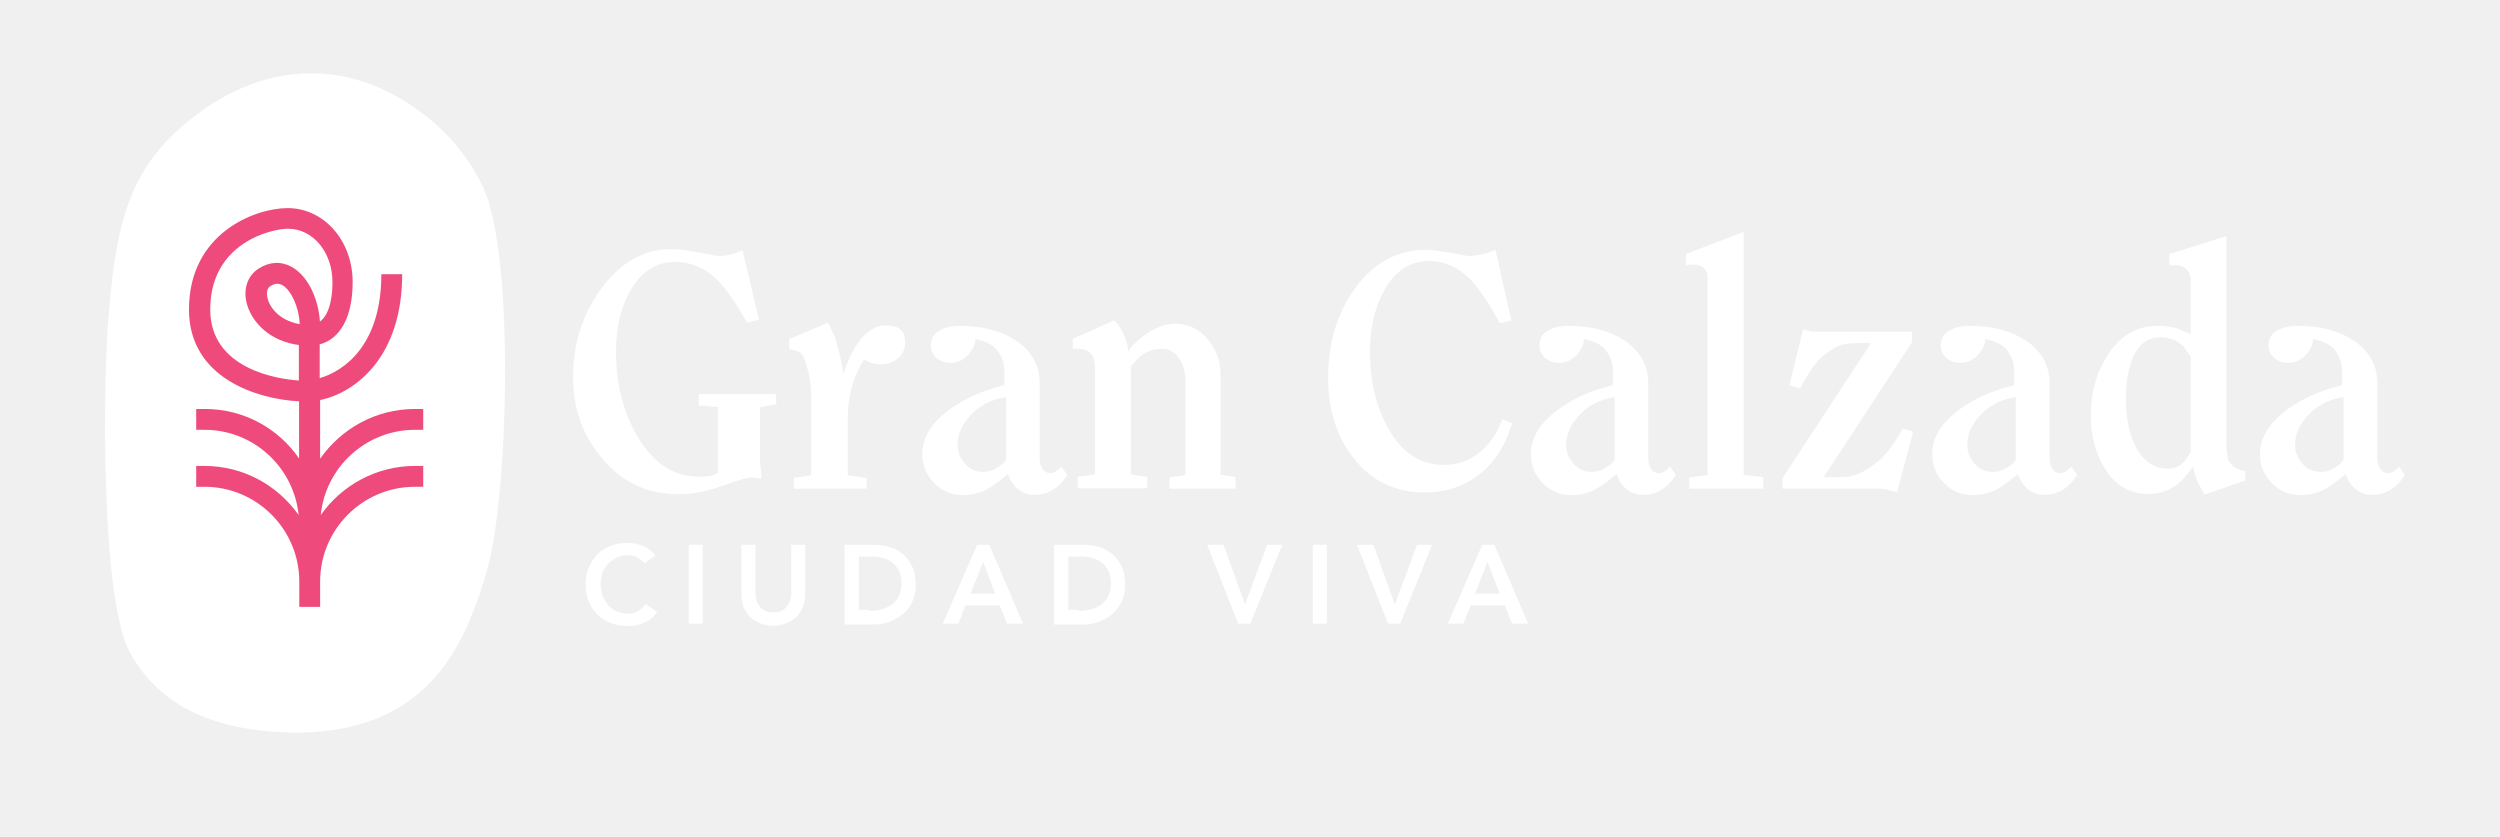
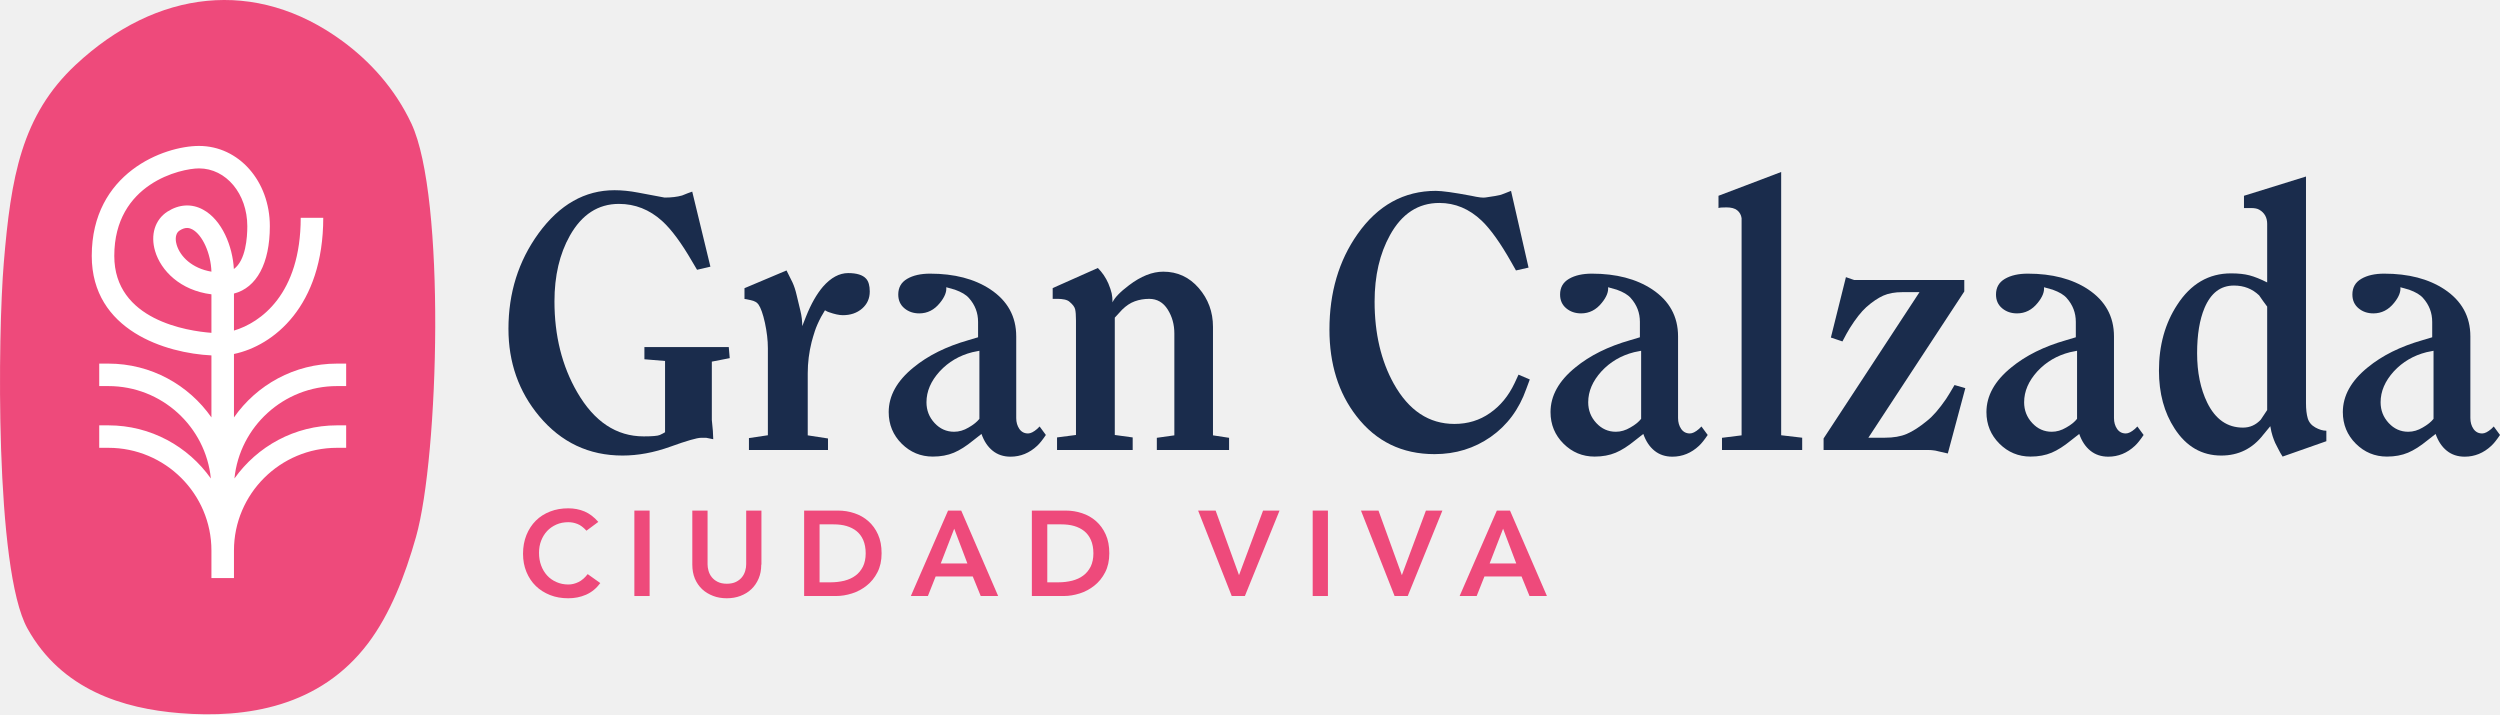
- <svg xmlns="http://www.w3.org/2000/svg" version="1.1" id="Capa_1" x="0px" y="0px" viewBox="0 0 1176.1 393.5" style="enable-background:new 0 0 1176.1 393.5;" xml:space="preserve">
-   <style type="text/css">
- 	.st0{fill:#FFFFFF;}
- 	.st1{fill:#EE4A7B;}
- </style>
-   <g>
-     <g>
-       <g>
-         <path class="st0" d="M61.3,307.3L61.3,307.3c14.9,26.7,41.4,34.8,65.9,36.8c29,2.4,60.7-2.7,81.4-30.3     c9.6-12.8,15.9-29.1,20.7-46.2c9.9-35.3,12.9-147.6-2-179.4c-7.2-15.3-18-27.2-29.7-35.7C160.1,24.6,117,30,82.3,62.5     c-23.6,22.1-28.1,48.9-31.2,86C48.5,178.8,47.1,281.8,61.3,307.3z" />
-       </g>
-       <path class="st1" d="M195.2,202.2h3.9v-9.8h-3.9c-18.5,0-34.7,9.3-44.6,23.4v-27.6c17.1-3.6,38.6-20.7,38.6-59.2h-9.8    c0,33.3-17.4,45.5-29,48.9V162c9.8-2.6,15.5-13.1,15.5-29.3c0-19.5-13.5-34.8-30.6-34.8c-15.2,0-46.4,11.7-46.4,47.7    c0,32.4,32.3,42.2,51.8,43.2v3.3l0,0v23.6c-9.6-14-25.8-23.3-44.3-23.3h-4.1v9.8h3.9c23.1,0,42,17.6,44.3,40.1    c-9.9-14-26-23.1-44.3-23.1h-3.9v9.8h3.9c24.6,0,44.6,20,44.6,44.6v3.9v8h9.8v-8v-3.9c0-24.6,20-44.6,44.6-44.6h3.9v-9.8h-3.9    c-18.3,0-34.5,9.2-44.3,23.1C153.1,219.8,172.2,202.2,195.2,202.2z M98.9,145.6c0-31.5,29-38,36.6-38c11.7,0,20.9,11,20.9,25.1    c0,4.8-0.6,14.7-5.9,18.6c-0.6-9.8-5.1-21.3-13.4-25.8c-5-2.7-10.4-2.4-15.5,0.9c-5.4,3.5-7.4,10.1-5.3,17.1    c2.6,8.6,11,17.1,24.3,18.8V179C130.8,178.4,98.9,173.7,98.9,145.6z M141,152.5c-8.4-1.5-13.5-6.6-15-11.7    c-0.3-1.1-1.2-4.7,1.2-6.2c1.4-0.9,2.4-1.1,3.3-1.1s1.7,0.3,2.3,0.6C137.1,136.6,140.7,144.7,141,152.5z" />
-     </g>
-     <g>
-       <path class="st0" d="M303.3,265c-1.4-1.5-2.7-2.4-3.9-3c-1.4-0.5-2.6-0.8-3.9-0.8c-2,0-3.6,0.3-5.3,1.1c-1.5,0.8-2.9,1.7-4.1,2.9    c-1.1,1.2-2,2.6-2.6,4.2c-0.6,1.7-0.9,3.3-0.9,5.3c0,2,0.3,3.8,0.9,5.6c0.6,1.7,1.5,3.2,2.6,4.4c1.1,1.2,2.4,2.3,4.1,2.9    c1.5,0.8,3.3,1.1,5.3,1.1c1.5,0,3-0.3,4.4-1.1s2.7-1.8,3.9-3.5l5.4,3.9c-1.7,2.3-3.8,4.1-6.2,5c-2.4,1.1-5,1.5-7.7,1.5    c-2.9,0-5.6-0.5-8-1.4c-2.4-0.9-4.5-2.3-6.2-3.9c-1.8-1.7-3.2-3.8-4.1-6.2c-1.1-2.4-1.5-5-1.5-8s0.5-5.7,1.5-8.1    c1.1-2.4,2.4-4.5,4.1-6.2c1.8-1.7,3.8-3,6.2-3.9c2.4-0.9,5-1.4,8-1.4c2.6,0,4.8,0.5,7.1,1.4c2.1,0.9,4.2,2.4,6,4.5L303.3,265z" />
-       <path class="st0" d="M324,256.3h6.6v37.1H324V256.3z" />
-       <path class="st0" d="M378.8,279.7c0,2.3-0.5,4.2-1.2,6s-1.8,3.3-3.2,4.7c-1.4,1.2-2.9,2.3-4.7,2.9c-1.8,0.8-3.8,1.1-5.9,1.1    s-4.1-0.3-5.9-1.1c-1.8-0.8-3.5-1.7-4.8-2.9c-1.4-1.2-2.4-2.9-3.2-4.7c-0.8-1.8-1.1-3.8-1.1-6v-23.4h6.6v23.3    c0,0.9,0.2,1.8,0.5,2.9c0.3,1.1,0.8,2,1.4,2.7c0.6,0.9,1.5,1.5,2.6,2.1c1.1,0.6,2.4,0.8,3.9,0.8s2.9-0.3,3.9-0.8    c1.1-0.6,2-1.2,2.6-2.1c0.6-0.9,1.1-1.8,1.4-2.7c0.3-1.1,0.5-2,0.5-2.9v-23.3h6.6V279.7z" />
-       <path class="st0" d="M397.4,256.3H412c2.4,0,4.8,0.5,7.1,1.2s4.4,2,6,3.5c1.8,1.5,3.2,3.5,4.2,5.9c1.1,2.3,1.5,5.1,1.5,8.3    s-0.6,5.9-1.8,8.3c-1.2,2.3-2.7,4.2-4.7,5.7c-2,1.5-4.1,2.7-6.3,3.5c-2.3,0.8-4.7,1.1-6.9,1.1h-13.8v-37.2L397.4,256.3    L397.4,256.3z M409,287.4c2.1,0,4.1-0.3,5.9-0.8c1.8-0.5,3.5-1.2,4.8-2.3c1.4-1.1,2.4-2.3,3.2-3.9c0.8-1.7,1.2-3.5,1.2-5.9    c0-2.3-0.3-4.2-1.1-5.7c-0.8-1.7-1.7-2.9-2.9-3.9s-2.7-1.8-4.4-2.3c-1.7-0.5-3.6-0.8-5.6-0.8h-6v25.1h4.8V287.4z" />
-       <path class="st0" d="M459.7,256.3h5.7l15.9,37.1h-7.5l-3.5-8.6h-16.1l-3.3,8.6h-7.4L459.7,256.3z M468.2,279.3l-5.7-15l-5.9,15    H468.2z" />
-       <path class="st0" d="M495.9,256.3h14.6c2.4,0,4.8,0.5,7.1,1.2c2.3,0.8,4.4,2,6,3.5c1.8,1.5,3.2,3.5,4.2,5.9    c1.1,2.3,1.5,5.1,1.5,8.3s-0.6,5.9-1.8,8.3c-1.2,2.3-2.7,4.2-4.7,5.7c-2,1.5-4.1,2.7-6.3,3.5c-2.3,0.8-4.7,1.1-6.9,1.1h-13.8    v-37.2L495.9,256.3L495.9,256.3z M507.5,287.4c2.1,0,4.1-0.3,5.9-0.8c1.8-0.5,3.5-1.2,4.8-2.3c1.4-1.1,2.4-2.3,3.2-3.9    c0.8-1.7,1.2-3.5,1.2-5.9c0-2.3-0.3-4.2-1.1-5.7c-0.8-1.7-1.7-2.9-2.9-3.9s-2.7-1.8-4.4-2.3c-1.7-0.5-3.6-0.8-5.6-0.8h-6v25.1h4.8    V287.4z" />
-       <path class="st0" d="M567.9,256.3h7.7l10.1,28.1l10.4-28.1h7.1l-15,37.1h-5.7L567.9,256.3z" />
-       <path class="st0" d="M617.6,256.3h6.6v37.1h-6.6V256.3z" />
-       <path class="st0" d="M638.4,256.3h7.7l10.1,28.1l10.4-28.1h7.1l-15,37.1h-5.7L638.4,256.3z" />
-       <path class="st0" d="M697.3,256.3h5.7l15.9,37.1h-7.5l-3.5-8.6h-16.1l-3.3,8.6h-7.4L697.3,256.3z M705.5,279.3l-5.7-15l-5.9,15    H705.5z" />
-     </g>
-     <g>
-       <path class="st0" d="M365.2,190.1l-7.7,1.5V217l0.5,4.7l0.2,3.6c-2-0.5-3-0.6-3-0.6c-0.9,0-1.7,0-2.3,0c-1.7,0-6.2,1.4-13.2,3.9    c-7.1,2.6-14,3.9-20.7,3.9c-14.6,0-26.6-5.7-36-17.1c-8.9-10.7-13.4-23.3-13.4-38c0-15.6,4.4-29.4,13.1-41.4    c9.2-12.5,20.1-18.8,32.9-18.8c3.2,0,6.5,0.3,10.2,1.1c3.6,0.6,7.5,1.4,11.6,2.1c3,0,5.4-0.3,7.5-0.9c2-0.8,3.5-1.4,4.4-1.7    l7.8,32.6l-5.7,1.4l-2.1-3.6c-4.7-8.1-9-14-13.1-17.6c-5.4-5-11.7-7.4-18.6-7.4c-9,0-16.1,4.7-21.2,13.8c-4.5,8-6.6,17.4-6.6,28.5    c0,14.9,3.3,28.1,9.9,39.5c7.4,12.8,17,19.2,28.8,19.2c3.8,0,6-0.2,6.9-0.6c0.9-0.5,1.7-0.8,2.3-1.2v-30.9l-9-0.8v-5.3H365    L365.2,190.1z" />
-       <path class="st0" d="M425.8,161.1c0,3-1.1,5.6-3.3,7.4c-2.3,2-5,2.9-8.4,2.9c-1.7,0-3.6-0.5-6-1.4c-0.5-0.2-0.9-0.5-1.7-0.8    c-0.8,1.2-1.2,2.1-1.7,2.9c-1.2,2.3-2.1,4.4-2.7,6c-0.6,1.7-1.1,3.3-1.5,4.8c-1.1,4.5-1.7,9-1.7,13.7v26.9l8.9,1.4v5h-34.2v-5.1    l8.1-1.2v-37.8c0-3.5-0.5-7.1-1.4-11c-0.9-3.9-1.8-6.6-2.9-8c-0.6-0.9-1.7-1.5-3.3-2c-1.7-0.3-2.6-0.6-2.7-0.6v-4.7l18.2-7.7    c1.7,3.3,2.4,5,2.6,5.3c0.8,1.5,1.4,3.3,1.8,5.6c0.5,2.1,1.1,4.4,1.7,6.6c0.6,2.3,0.9,4.5,0.9,6.8l1.7-4.2    c2.1-5.4,4.5-9.6,7.2-12.9c3.5-3.9,7.1-5.9,11-5.9c3.8,0,6.3,0.8,7.7,2.4C425.2,156.7,425.8,158.5,425.8,161.1z" />
-       <path class="st0" d="M502.1,223.4c-1.4,2.1-2.7,3.8-3.8,4.7c-3.3,3.2-7.2,4.7-11.6,4.7c-3,0-5.6-0.9-7.7-2.6    c-2.1-1.7-3.8-4.2-4.8-7.2l-3.6,2.9c-3,2.4-5.7,4.2-8.4,5.3c-2.7,1.1-5.7,1.7-9.2,1.7c-5.3,0-9.8-1.8-13.5-5.6s-5.6-8.3-5.6-13.7    c0-7.1,3.6-13.5,10.8-19.4c6.3-5.1,14.3-9.2,23.7-11.9l4.1-1.2v-6.6c0-3.9-1.4-7.4-3.9-10.4c-1.2-1.4-3.3-2.7-6-3.6    c-0.9-0.3-2.1-0.6-3.8-1.1c0.2,2-0.8,4.4-2.7,6.8c-2.4,3-5.4,4.5-9,4.5c-2.6,0-4.7-0.8-6.5-2.3c-1.8-1.5-2.7-3.5-2.7-6    c0-3,1.4-5.3,3.9-6.8s5.9-2.3,9.9-2.3c10.5,0,19.2,2.3,26.1,6.8c7.5,5,11.3,11.7,11.3,20.4v35.4c0,1.8,0.5,3.5,1.4,4.7    c0.9,1.4,2.1,2,3.8,2c1.1,0,2.4-0.6,3.9-2c0.2-0.2,0.6-0.6,1.1-1.1L502.1,223.4z M473.3,216.4v-29.6l-3,0.6    c-5.7,1.4-10.4,4.2-14.1,8.4c-3.8,4.2-5.7,8.6-5.7,13.4c0,3.5,1.2,6.5,3.5,9c2.3,2.6,5.1,3.8,8.6,3.8c2.1,0,4.2-0.6,6.3-1.8    C470.7,219.1,472.2,217.7,473.3,216.4z" />
-       <path class="st0" d="M581.4,229.9h-31.2v-5.3l7.5-1.1v-44.3c0-3.9-0.9-7.4-2.9-10.4c-2-3.2-4.7-4.7-8-4.7c-2.3,0-4.4,0.3-6.2,1.1    c-2,0.8-3.8,2-5.4,3.6l-3.2,3.5v50.9l7.7,1.1v5.4H507v-5.4l8.1-1.1v-49.7c0-2.3-0.2-3.9-0.5-4.8c-0.3-1.1-1.1-2.1-2.4-3.2    c-0.5-0.5-1.2-0.9-2.3-1.1c-1.1-0.2-2-0.3-2.9-0.3c-1.4,0-2.1,0-2.3,0v-4.7l19.5-8.7c2,2,3.5,4.2,4.5,6.8c0.8,1.7,1.2,3.2,1.5,4.2    c0.3,1.1,0.5,2.4,0.5,3.9c0.9-2,3.3-4.5,7.1-7.4c5.1-3.9,10.1-5.9,14.9-5.9c6.2,0,11.3,2.4,15.3,7.1c4.1,4.8,6.2,10.4,6.2,16.8    v47.1l6.9,1.1L581.4,229.9L581.4,229.9z" />
-       <path class="st0" d="M711.4,199.2l-1.5,4.1c-3.2,8.9-8.3,15.8-15.3,20.9c-7.1,5-15.2,7.5-24.3,7.5c-14.1,0-25.4-5.6-33.8-16.5    c-7.8-10.1-11.7-22.7-11.7-37.5c0-16.1,4.1-29.9,12.2-41.4c8.9-12.5,20.1-18.8,33.9-18.8c2.6,0,7.7,0.8,15.3,2.1    c3.2,0.8,5.3,0.9,6.2,0.8c3.5-0.5,5.6-0.9,6.3-1.1c0.8-0.2,2.4-0.8,4.8-1.8l7.5,33.3l-5.4,1.2l-2-3.5c-4.8-8.4-9-14.4-12.9-18    c-5.4-5.1-11.4-7.7-18.3-7.7c-9.2,0-16.2,4.7-21.3,14c-4.5,8.1-6.6,17.7-6.6,28.8c0,13.8,2.9,25.7,8.4,35.7    c6.5,11.6,15.2,17.4,26.3,17.4c5.7,0,10.8-1.5,15.3-4.7c4.5-3.2,8.1-7.5,10.7-13.1l1.7-3.6L711.4,199.2z" />
-       <path class="st0" d="M788.4,223.4c-1.4,2.1-2.7,3.8-3.8,4.7c-3.3,3.2-7.2,4.7-11.6,4.7c-3,0-5.6-0.9-7.7-2.6    c-2.1-1.7-3.8-4.2-4.8-7.2l-3.6,2.9c-3,2.4-5.7,4.2-8.4,5.3c-2.7,1.1-5.7,1.7-9.2,1.7c-5.3,0-9.8-1.8-13.5-5.6    c-3.8-3.8-5.6-8.3-5.6-13.7c0-7.1,3.6-13.5,10.8-19.4c6.3-5.1,14.3-9.2,23.7-11.9l4.1-1.2v-6.6c0-3.9-1.4-7.4-3.9-10.4    c-1.2-1.4-3.3-2.7-6-3.6c-0.9-0.3-2.1-0.6-3.8-1.1c0.2,2-0.8,4.4-2.7,6.8c-2.4,3-5.4,4.5-9,4.5c-2.6,0-4.7-0.8-6.5-2.3    c-1.8-1.5-2.7-3.5-2.7-6c0-3,1.4-5.3,3.9-6.8c2.6-1.5,5.9-2.3,9.9-2.3c10.5,0,19.2,2.3,26.1,6.8c7.5,5,11.3,11.7,11.3,20.4v35.4    c0,1.8,0.5,3.5,1.4,4.7c0.9,1.4,2.1,2,3.8,2c1.1,0,2.4-0.6,3.9-2c0.2-0.2,0.6-0.6,1.1-1.1L788.4,223.4z M759.6,216.4v-29.6l-3,0.6    c-5.7,1.4-10.4,4.2-14.1,8.4c-3.8,4.2-5.7,8.6-5.7,13.4c0,3.5,1.2,6.5,3.5,9c2.3,2.6,5.1,3.8,8.6,3.8c2.1,0,4.2-0.6,6.3-1.8    C757,219.1,758.7,217.7,759.6,216.4z" />
-       <path class="st0" d="M829.4,229.9h-34.7v-5.3l8.6-1.1v-89.3c0-1.1,0-2,0-2.4c0-0.8,0-1.7,0-2.4c-0.2-1.4-0.9-2.6-2-3.5    c-1.1-0.9-2.6-1.4-4.7-1.4c-2,0-3.2,0.2-3.5,0.3v-5.3l27.2-10.4v114.3l9.2,1.1v5.3L829.4,229.9L829.4,229.9z" />
-       <path class="st0" d="M900,203.1l-7.5,28.4l-3.9-0.9c-1.1-0.3-1.8-0.5-2.3-0.5c-0.6-0.2-1.4-0.2-2.4-0.2h-45.3v-5l41.6-63.5h-7.4    c-3.3,0-6,0.5-8.3,1.5c-2.3,1.1-4.7,2.7-7.4,5c-2.3,2-4.7,5.1-7.1,9.2c-0.8,1.4-1.8,3.3-3.2,5.7l-5-1.7l6.5-26.3l3.5,1.2h3.3h44.4    v5l-41.6,63.5h7.1c3.8,0,6.9-0.6,9.5-1.7c2.6-1.1,5.6-3,8.9-5.7c2.6-2,5.3-5.1,8.1-9.5c0.9-1.4,2.1-3.5,3.6-6L900,203.1z" />
-       <path class="st0" d="M977.2,223.4c-1.4,2.1-2.7,3.8-3.8,4.7c-3.3,3.2-7.2,4.7-11.6,4.7c-3,0-5.6-0.9-7.7-2.6    c-2.1-1.7-3.8-4.2-4.8-7.2l-3.6,2.9c-3,2.4-5.7,4.2-8.4,5.3c-2.7,1.1-5.7,1.7-9.2,1.7c-5.3,0-9.8-1.8-13.5-5.6    c-3.8-3.8-5.6-8.3-5.6-13.7c0-7.1,3.6-13.5,10.8-19.4c6.3-5.1,14.3-9.2,23.7-11.9l4.1-1.2v-6.6c0-3.9-1.4-7.4-3.9-10.4    c-1.2-1.4-3.3-2.7-6-3.6c-0.9-0.3-2.1-0.6-3.8-1.1c0.2,2-0.8,4.4-2.7,6.8c-2.4,3-5.4,4.5-9,4.5c-2.6,0-4.7-0.8-6.5-2.3    c-1.8-1.5-2.7-3.5-2.7-6c0-3,1.4-5.3,3.9-6.8c2.6-1.5,5.9-2.3,9.9-2.3c10.5,0,19.2,2.3,26.1,6.8c7.5,5,11.3,11.7,11.3,20.4v35.4    c0,1.8,0.5,3.5,1.4,4.7c0.9,1.4,2.1,2,3.8,2c1.1,0,2.4-0.6,3.9-2c0.2-0.2,0.6-0.6,1.1-1.1L977.2,223.4z M948.3,216.4v-29.6l-3,0.6    c-5.7,1.4-10.4,4.2-14.1,8.4c-3.8,4.2-5.7,8.6-5.7,13.4c0,3.5,1.2,6.5,3.5,9c2.3,2.6,5.1,3.8,8.6,3.8c2.1,0,4.2-0.6,6.3-1.8    C945.8,219.1,947.3,217.7,948.3,216.4z" />
-       <path class="st0" d="M1056.1,226.1l-18.9,6.6c-0.6-0.9-1.2-2.1-2-3.5s-1.1-2.3-1.2-2.4c-0.5-0.9-0.8-2-1.2-3    c-0.3-1.1-0.8-2.6-1.1-4.2l-3,3.8c-4.7,6-10.7,9-18.2,9c-8.4,0-15.2-3.9-20.1-11.7c-4.5-7.1-6.8-15.3-6.8-25.2    c0-11,2.7-20.4,8-28.5c5.9-9.2,13.7-13.7,23.3-13.7c3.2,0,5.9,0.3,8,0.9c2.3,0.6,4.8,1.7,7.7,3v-25.4c0-2.9-1.2-4.8-3.5-6.2    c-0.8-0.5-2-0.8-3.6-0.8c-0.8,0-1.5,0-2.1,0c-0.2,0-0.5,0-0.9,0v-5.3l26.9-8.4v98.3c0,2.7,0.3,4.8,0.8,6.5c0.5,1.7,1.7,3,3.3,4.1    c1.7,0.9,3.3,1.5,4.8,1.5v4.5L1056.1,226.1L1056.1,226.1z M1030.6,212.6v-44.9c-1.2-1.7-2.4-3.3-3.5-4.8c-3-2.9-6.6-4.2-11-4.2    c-5.7,0-10.1,3.3-12.8,9.8c-2.1,5.1-3.2,11.6-3.2,19.7c0,8.3,1.5,15.5,4.4,21.5c3.6,7.2,8.7,10.8,15.5,10.8c3,0,5.6-1.2,7.7-3.5    C1029.6,214.3,1030.5,212.8,1030.6,212.6z" />
-       <path class="st0" d="M1131.4,223.4c-1.4,2.1-2.7,3.8-3.8,4.7c-3.3,3.2-7.2,4.7-11.6,4.7c-3,0-5.6-0.9-7.7-2.6    c-2.1-1.7-3.8-4.2-4.8-7.2l-3.6,2.9c-3,2.4-5.7,4.2-8.4,5.3c-2.7,1.1-5.7,1.7-9.2,1.7c-5.3,0-9.8-1.8-13.5-5.6    c-3.8-3.8-5.6-8.3-5.6-13.7c0-7.1,3.6-13.5,10.8-19.4c6.3-5.1,14.3-9.2,23.7-11.9l4.1-1.2v-6.6c0-3.9-1.4-7.4-3.9-10.4    c-1.2-1.4-3.3-2.7-6-3.6c-0.9-0.3-2.1-0.6-3.8-1.1c0.2,2-0.8,4.4-2.7,6.8c-2.4,3-5.4,4.5-9,4.5c-2.6,0-4.7-0.8-6.5-2.3    c-1.8-1.5-2.7-3.5-2.7-6c0-3,1.4-5.3,3.9-6.8c2.6-1.5,5.9-2.3,9.9-2.3c10.5,0,19.2,2.3,26.1,6.8c7.5,5,11.3,11.7,11.3,20.4v35.4    c0,1.8,0.5,3.5,1.4,4.7c0.9,1.4,2.1,2,3.8,2c1.1,0,2.4-0.6,3.9-2c0.2-0.2,0.6-0.6,1.1-1.1L1131.4,223.4z M1102.5,216.4v-29.6    l-3,0.6c-5.7,1.4-10.4,4.2-14.1,8.4c-3.8,4.2-5.7,8.6-5.7,13.4c0,3.5,1.2,6.5,3.5,9c2.3,2.6,5.1,3.8,8.6,3.8    c2.1,0,4.2-0.6,6.3-1.8C1100,219.1,1101.6,217.7,1102.5,216.4z" />
-     </g>
+ <svg xmlns="http://www.w3.org/2000/svg" width="287" height="82" viewBox="0 0 287 82" fill="none">
+   <g clip-path="url(#clip0)">
+     <path d="M3.152 72.15C7.076 79.204 14.152 81.35 20.652 81.87C28.326 82.488 36.75 81.144 42.261 73.84C44.794 70.481 46.489 66.114 47.761 61.627C50.391 52.297 51.185 22.605 47.228 14.185C45.315 10.121 42.446 7.022 39.326 4.725C29.348 -2.601 17.946 -1.181 8.717 7.412C2.457 13.242 1.25 20.362 0.435 30.18C-0.239 38.134 -0.62 65.377 3.152 72.15Z" fill="#EE4A7B" />
+     <path d="M38.685 44.322H39.739V41.742H38.685C33.794 41.742 29.468 44.191 26.859 47.919V40.637C31.391 39.694 37.109 35.154 37.109 25H34.522C34.522 33.799 29.891 37.05 26.859 37.95V33.702C29.457 33.03 30.978 30.245 30.978 25.965C30.978 20.795 27.413 16.753 22.848 16.753C18.826 16.753 10.533 19.842 10.533 29.378C10.533 37.961 19.087 40.55 24.272 40.8V41.677V47.919C21.663 44.191 17.337 41.742 12.446 41.742H11.391V44.322H12.446C18.565 44.322 23.609 48.981 24.207 54.931C21.598 51.246 17.305 48.83 12.446 48.83H11.391V51.409H12.446C18.968 51.409 24.272 56.697 24.272 63.199V64.25V66.363H26.859V64.25V63.199C26.859 56.697 32.163 51.409 38.685 51.409H39.739V48.83H38.685C33.826 48.83 29.533 51.246 26.913 54.931C27.511 48.981 32.565 44.322 38.685 44.322ZM13.12 29.378C13.12 21.034 20.794 19.332 22.848 19.332C25.957 19.332 28.391 22.247 28.391 25.975C28.391 27.254 28.218 29.887 26.848 30.884C26.707 28.294 25.5 25.249 23.315 24.068C22.011 23.353 20.555 23.44 19.218 24.296C17.794 25.217 17.25 26.951 17.805 28.825C18.468 31.069 20.696 33.344 24.272 33.788V38.21C21.576 38.004 13.12 36.779 13.12 29.378ZM24.272 31.188C22.044 30.808 20.685 29.454 20.283 28.11C20.196 27.828 19.978 26.886 20.62 26.463C20.957 26.246 21.239 26.17 21.478 26.17C21.718 26.17 21.913 26.246 22.076 26.333C23.25 26.961 24.207 29.107 24.272 31.188Z" fill="white" />
+     <path d="M67.326 60.923C66.967 60.533 66.62 60.273 66.272 60.143C65.935 60.013 65.598 59.948 65.25 59.948C64.739 59.948 64.283 60.034 63.87 60.219C63.456 60.403 63.098 60.652 62.804 60.966C62.511 61.281 62.283 61.66 62.12 62.083C61.956 62.505 61.88 62.96 61.88 63.459C61.88 63.99 61.956 64.466 62.12 64.911C62.283 65.355 62.511 65.734 62.804 66.059C63.098 66.385 63.456 66.634 63.87 66.818C64.283 67.002 64.739 67.1 65.25 67.1C65.652 67.1 66.033 67.002 66.413 66.818C66.793 66.634 67.141 66.33 67.467 65.908L68.913 66.937C68.467 67.544 67.924 67.988 67.283 68.27C66.641 68.552 65.967 68.682 65.239 68.682C64.478 68.682 63.783 68.563 63.152 68.314C62.522 68.064 61.967 67.718 61.511 67.273C61.054 66.829 60.696 66.287 60.435 65.659C60.174 65.03 60.044 64.337 60.044 63.567C60.044 62.787 60.174 62.072 60.435 61.422C60.696 60.782 61.054 60.23 61.511 59.774C61.967 59.319 62.511 58.972 63.152 58.723C63.783 58.474 64.478 58.355 65.239 58.355C65.902 58.355 66.522 58.474 67.098 58.712C67.663 58.951 68.196 59.352 68.685 59.915L67.326 60.923Z" fill="#EE4A7B" />
+     <path d="M72.826 58.615H74.576V68.422H72.826V58.615Z" fill="#EE4A7B" />
+     <path d="M87.391 64.824C87.391 65.42 87.293 65.951 87.087 66.428C86.88 66.905 86.609 67.306 86.25 67.642C85.902 67.978 85.478 68.227 85 68.411C84.522 68.595 83.989 68.682 83.434 68.682C82.869 68.682 82.348 68.595 81.869 68.411C81.391 68.227 80.967 67.978 80.609 67.642C80.25 67.306 79.978 66.905 79.772 66.428C79.576 65.951 79.478 65.42 79.478 64.824V58.615H81.228V64.77C81.228 65.008 81.261 65.257 81.337 65.528C81.413 65.788 81.532 66.038 81.706 66.254C81.88 66.471 82.109 66.655 82.391 66.796C82.674 66.937 83.022 67.013 83.445 67.013C83.859 67.013 84.217 66.937 84.5 66.796C84.782 66.655 85.011 66.471 85.184 66.254C85.359 66.038 85.478 65.788 85.554 65.528C85.63 65.268 85.663 65.008 85.663 64.77V58.615H87.413V64.824H87.391Z" fill="#EE4A7B" />
+     <path d="M92.326 58.615H96.207C96.859 58.615 97.478 58.712 98.087 58.918C98.685 59.113 99.218 59.417 99.685 59.828C100.152 60.24 100.522 60.749 100.794 61.356C101.076 61.974 101.207 62.689 101.207 63.524C101.207 64.369 101.044 65.095 100.728 65.702C100.413 66.32 100 66.829 99.489 67.23C98.989 67.631 98.424 67.934 97.805 68.129C97.185 68.324 96.587 68.422 95.989 68.422H92.315V58.615H92.326ZM95.381 66.85C95.924 66.85 96.446 66.785 96.935 66.666C97.424 66.536 97.848 66.352 98.207 66.081C98.565 65.821 98.848 65.474 99.065 65.052C99.272 64.629 99.381 64.12 99.381 63.524C99.381 62.928 99.283 62.429 99.098 61.996C98.913 61.573 98.652 61.226 98.326 60.966C98 60.706 97.609 60.511 97.163 60.381C96.718 60.251 96.218 60.197 95.685 60.197H94.087V66.85H95.381Z" fill="#EE4A7B" />
+     <path d="M108.837 58.615H110.348L114.587 68.422H112.587L111.674 66.179H107.413L106.522 68.422H104.565L108.837 58.615ZM111.055 64.683L109.544 60.695L108 64.683H111.055Z" fill="#EE4A7B" />
+     <path d="M118.467 58.615H122.348C123 58.615 123.62 58.712 124.228 58.918C124.826 59.113 125.359 59.417 125.826 59.828C126.293 60.24 126.663 60.749 126.935 61.356C127.217 61.974 127.348 62.689 127.348 63.524C127.348 64.369 127.185 65.095 126.87 65.702C126.554 66.32 126.141 66.829 125.63 67.23C125.13 67.631 124.565 67.934 123.946 68.129C123.326 68.324 122.728 68.422 122.13 68.422H118.457V58.615H118.467ZM121.522 66.85C122.065 66.85 122.587 66.785 123.076 66.666C123.565 66.536 123.989 66.352 124.348 66.081C124.707 65.821 124.989 65.474 125.207 65.052C125.413 64.629 125.522 64.12 125.522 63.524C125.522 62.928 125.424 62.429 125.239 61.996C125.054 61.573 124.793 61.226 124.467 60.966C124.141 60.706 123.75 60.511 123.304 60.381C122.859 60.251 122.359 60.197 121.826 60.197H120.228V66.85H121.522Z" fill="#EE4A7B" />
+     <path d="M137.543 58.615H139.554L142.239 66.027L145 58.615H146.891L142.913 68.422H141.402L137.543 58.615Z" fill="#EE4A7B" />
+     <path d="M150.696 58.615H152.446V68.422H150.696V58.615Z" fill="#EE4A7B" />
+     <path d="M156.239 58.615H158.25L160.935 66.027L163.696 58.615H165.587L161.609 68.422H160.098L156.239 58.615Z" fill="#EE4A7B" />
+     <path d="M171.837 58.615H173.348L177.587 68.422H175.587L174.674 66.179H170.413L169.522 68.422H167.565L171.837 58.615ZM174.065 64.683L172.555 60.695L171.011 64.683H174.065Z" fill="#EE4A7B" />
+     <path d="M83.772 41.114L81.718 41.515V48.212L81.837 49.458L81.88 50.422C81.37 50.314 81.098 50.26 81.076 50.26C80.837 50.26 80.63 50.26 80.478 50.26C80.022 50.26 78.848 50.596 76.957 51.279C75.065 51.961 73.239 52.297 71.468 52.297C67.609 52.297 64.424 50.791 61.902 47.778C59.544 44.95 58.37 41.612 58.37 37.744C58.37 33.615 59.522 29.963 61.826 26.788C64.239 23.483 67.141 21.836 70.543 21.836C71.37 21.836 72.272 21.922 73.239 22.107C74.207 22.28 75.218 22.475 76.293 22.681C77.065 22.681 77.739 22.605 78.304 22.442C78.815 22.226 79.207 22.085 79.468 21.998L81.554 30.613L80.022 30.971L79.457 30.017C78.228 27.893 77.076 26.333 76 25.358C74.554 24.057 72.902 23.407 71.054 23.407C68.674 23.407 66.793 24.621 65.424 27.048C64.239 29.15 63.652 31.664 63.652 34.601C63.652 38.546 64.522 42.024 66.261 45.026C68.218 48.407 70.761 50.097 73.902 50.097C74.891 50.097 75.511 50.043 75.75 49.935C75.989 49.826 76.196 49.718 76.348 49.621V41.439L73.978 41.244V39.846H83.663L83.772 41.114Z" fill="#1A2C4C" />
+     <path d="M99.848 33.463C99.848 34.265 99.554 34.915 98.967 35.425C98.38 35.934 97.641 36.183 96.761 36.183C96.337 36.183 95.793 36.064 95.152 35.836C95.043 35.804 94.902 35.739 94.706 35.62C94.522 35.945 94.37 36.194 94.261 36.378C93.935 36.996 93.706 37.527 93.554 37.982C93.402 38.437 93.282 38.86 93.174 39.261C92.88 40.431 92.728 41.634 92.728 42.858V49.978L95.054 50.336V51.658H85.978V50.292L88.152 49.967V39.965C88.152 39.055 88.032 38.09 87.815 37.061C87.587 36.031 87.337 35.338 87.076 34.959C86.913 34.72 86.62 34.547 86.196 34.46C85.772 34.363 85.522 34.319 85.467 34.319V33.084L90.293 31.047C90.717 31.903 90.945 32.369 90.978 32.423C91.163 32.824 91.326 33.312 91.456 33.886C91.587 34.46 91.728 35.045 91.88 35.652C92.032 36.248 92.098 36.844 92.098 37.44L92.543 36.313C93.109 34.894 93.75 33.767 94.478 32.91C95.391 31.87 96.359 31.35 97.37 31.35C98.359 31.35 99.043 31.567 99.424 31.989C99.706 32.293 99.848 32.791 99.848 33.463Z" fill="#1A2C4C" />
+     <path d="M120.065 49.935C119.685 50.498 119.359 50.91 119.065 51.181C118.185 52.004 117.163 52.427 116.011 52.427C115.207 52.427 114.522 52.2 113.957 51.744C113.392 51.289 112.968 50.65 112.674 49.816L111.707 50.574C110.924 51.213 110.196 51.679 109.5 51.972C108.805 52.264 108 52.416 107.087 52.416C105.696 52.416 104.5 51.918 103.511 50.932C102.522 49.946 102.022 48.732 102.022 47.312C102.022 45.438 102.968 43.725 104.881 42.176C106.544 40.81 108.642 39.77 111.196 39.044L112.283 38.719V36.953C112.283 35.912 111.935 35.002 111.239 34.222C110.913 33.842 110.381 33.528 109.631 33.257C109.392 33.181 109.055 33.084 108.631 32.975C108.685 33.507 108.446 34.113 107.902 34.774C107.261 35.576 106.468 35.977 105.533 35.977C104.859 35.977 104.294 35.782 103.826 35.392C103.359 35.002 103.12 34.482 103.12 33.81C103.12 33.008 103.457 32.412 104.142 32.011C104.826 31.61 105.707 31.415 106.772 31.415C109.555 31.415 111.859 32.011 113.685 33.214C115.663 34.525 116.663 36.324 116.663 38.621V47.995C116.663 48.472 116.783 48.894 117.022 49.241C117.261 49.588 117.598 49.761 118.022 49.761C118.315 49.761 118.663 49.588 119.065 49.241C119.12 49.187 119.218 49.089 119.348 48.959L120.065 49.935ZM112.435 48.082V40.269L111.631 40.431C110.131 40.81 108.881 41.547 107.87 42.642C106.87 43.747 106.359 44.917 106.359 46.185C106.359 47.096 106.663 47.887 107.283 48.558C107.902 49.23 108.652 49.566 109.533 49.566C110.098 49.566 110.652 49.404 111.196 49.079C111.75 48.764 112.163 48.428 112.435 48.082Z" fill="#1A2C4C" />
+     <path d="M141.087 51.658H132.804V50.26L134.815 49.978V38.275C134.815 37.256 134.565 36.346 134.054 35.533C133.543 34.72 132.837 34.308 131.924 34.308C131.337 34.308 130.782 34.406 130.272 34.59C129.761 34.774 129.282 35.099 128.826 35.544L127.978 36.465V49.935L130.032 50.217V51.658H121.348V50.217L123.522 49.935V36.779C123.522 36.194 123.489 35.771 123.424 35.501C123.359 35.23 123.152 34.959 122.804 34.666C122.674 34.536 122.467 34.438 122.206 34.384C121.935 34.33 121.685 34.308 121.445 34.308C121.098 34.308 120.891 34.308 120.848 34.308V33.073L126.032 30.765C126.543 31.274 126.945 31.87 127.239 32.542C127.424 32.997 127.554 33.366 127.619 33.669C127.685 33.962 127.717 34.308 127.717 34.709C127.956 34.178 128.587 33.517 129.609 32.748C130.978 31.708 132.282 31.188 133.543 31.188C135.174 31.188 136.532 31.816 137.619 33.073C138.706 34.33 139.25 35.815 139.25 37.516V49.978L141.098 50.26V51.658H141.087Z" fill="#1A2C4C" />
+     <path d="M175.62 43.563L175.217 44.646C174.391 46.998 173.022 48.829 171.141 50.151C169.25 51.473 167.098 52.135 164.685 52.135C160.957 52.135 157.967 50.682 155.717 47.767C153.652 45.102 152.62 41.786 152.62 37.83C152.62 33.582 153.696 29.93 155.837 26.885C158.163 23.569 161.174 21.911 164.837 21.911C165.533 21.911 166.891 22.096 168.891 22.475C169.717 22.659 170.272 22.724 170.544 22.67C171.457 22.54 172.011 22.442 172.207 22.388C172.402 22.334 172.826 22.172 173.467 21.911L175.478 30.721L174.033 31.047L173.511 30.125C172.25 27.893 171.109 26.3 170.098 25.336C168.674 23.981 167.054 23.299 165.239 23.299C162.826 23.299 160.935 24.523 159.576 26.983C158.391 29.118 157.804 31.664 157.804 34.623C157.804 38.275 158.544 41.428 160.011 44.061C161.728 47.128 164.044 48.667 166.967 48.667C168.5 48.667 169.859 48.255 171.044 47.421C172.239 46.597 173.185 45.448 173.88 43.975L174.326 43.01L175.62 43.563Z" fill="#1A2C4C" />
+     <path d="M196.043 49.935C195.663 50.498 195.337 50.91 195.043 51.181C194.163 52.004 193.141 52.427 191.989 52.427C191.185 52.427 190.5 52.2 189.935 51.744C189.37 51.289 188.946 50.65 188.652 49.816L187.685 50.574C186.902 51.213 186.174 51.679 185.478 51.972C184.783 52.264 183.978 52.416 183.065 52.416C181.674 52.416 180.478 51.918 179.489 50.932C178.5 49.946 178 48.732 178 47.312C178 45.438 178.946 43.725 180.859 42.176C182.522 40.81 184.62 39.77 187.174 39.044L188.261 38.719V36.953C188.261 35.912 187.913 35.002 187.217 34.222C186.891 33.842 186.359 33.528 185.609 33.257C185.37 33.181 185.033 33.084 184.609 32.975C184.663 33.507 184.424 34.113 183.88 34.774C183.239 35.576 182.446 35.977 181.511 35.977C180.837 35.977 180.272 35.782 179.804 35.392C179.337 35.002 179.098 34.482 179.098 33.81C179.098 33.008 179.435 32.412 180.12 32.011C180.804 31.61 181.685 31.415 182.75 31.415C185.533 31.415 187.837 32.011 189.663 33.214C191.641 34.525 192.641 36.324 192.641 38.621V47.995C192.641 48.472 192.761 48.894 193 49.241C193.239 49.588 193.576 49.761 194 49.761C194.293 49.761 194.641 49.588 195.043 49.241C195.098 49.187 195.196 49.089 195.326 48.959L196.043 49.935ZM188.402 48.082V40.269L187.598 40.431C186.098 40.81 184.848 41.547 183.837 42.642C182.837 43.747 182.326 44.917 182.326 46.185C182.326 47.096 182.63 47.887 183.25 48.558C183.87 49.23 184.62 49.566 185.5 49.566C186.065 49.566 186.62 49.404 187.163 49.079C187.728 48.764 188.13 48.428 188.402 48.082Z" fill="#1A2C4C" />
+     <path d="M206.891 51.658H197.685V50.26L199.935 49.978V26.322C199.935 26.029 199.935 25.813 199.935 25.683C199.935 25.466 199.935 25.26 199.935 25.043C199.881 24.675 199.717 24.371 199.435 24.144C199.152 23.916 198.739 23.808 198.207 23.808C197.696 23.808 197.391 23.829 197.283 23.884V22.475L204.478 19.744V49.967L206.891 50.249V51.658Z" fill="#1A2C4C" />
+     <path d="M225.619 44.56L223.609 52.059L222.565 51.82C222.272 51.744 222.065 51.701 221.967 51.701C221.804 51.679 221.587 51.658 221.326 51.658H209.348V50.336L220.359 33.539H218.391C217.532 33.539 216.804 33.669 216.195 33.94C215.598 34.211 214.945 34.644 214.25 35.262C213.663 35.793 213.032 36.595 212.359 37.668C212.141 38.014 211.859 38.524 211.511 39.196L210.185 38.751L211.913 31.816L212.837 32.141H213.717H225.5V33.463L214.489 50.249H216.38C217.369 50.249 218.206 50.108 218.891 49.815C219.576 49.523 220.359 49.024 221.239 48.298C221.913 47.767 222.63 46.933 223.413 45.795C223.652 45.427 223.978 44.896 224.38 44.202L225.619 44.56Z" fill="#1A2C4C" />
+     <path d="M246.087 49.935C245.706 50.498 245.38 50.91 245.087 51.181C244.206 52.004 243.185 52.427 242.033 52.427C241.228 52.427 240.543 52.2 239.978 51.744C239.413 51.289 238.989 50.65 238.696 49.816L237.728 50.574C236.946 51.213 236.217 51.679 235.522 51.972C234.826 52.264 234.022 52.416 233.109 52.416C231.717 52.416 230.522 51.918 229.533 50.932C228.543 49.946 228.043 48.732 228.043 47.312C228.043 45.438 228.989 43.725 230.902 42.176C232.565 40.81 234.663 39.77 237.217 39.044L238.304 38.719V36.953C238.304 35.912 237.956 35.002 237.261 34.222C236.935 33.842 236.402 33.528 235.652 33.257C235.413 33.181 235.076 33.084 234.652 32.975C234.707 33.507 234.467 34.113 233.924 34.774C233.283 35.576 232.489 35.977 231.554 35.977C230.88 35.977 230.315 35.782 229.848 35.392C229.38 35.002 229.141 34.482 229.141 33.81C229.141 33.008 229.478 32.412 230.163 32.011C230.848 31.61 231.728 31.415 232.793 31.415C235.576 31.415 237.88 32.011 239.706 33.214C241.685 34.525 242.685 36.324 242.685 38.621V47.995C242.685 48.472 242.804 48.894 243.043 49.241C243.283 49.588 243.62 49.761 244.043 49.761C244.337 49.761 244.685 49.588 245.087 49.241C245.141 49.187 245.239 49.089 245.37 48.959L246.087 49.935ZM238.446 48.082V40.269L237.641 40.431C236.141 40.81 234.891 41.547 233.88 42.642C232.88 43.747 232.37 44.917 232.37 46.185C232.37 47.096 232.674 47.887 233.293 48.558C233.913 49.23 234.663 49.566 235.543 49.566C236.109 49.566 236.663 49.404 237.206 49.079C237.772 48.764 238.174 48.428 238.446 48.082Z" fill="#1A2C4C" />
+     <path d="M267.065 50.65L262.043 52.416C261.88 52.178 261.706 51.864 261.522 51.495C261.337 51.127 261.228 50.91 261.195 50.856C261.087 50.617 260.989 50.347 260.891 50.054C260.793 49.761 260.706 49.382 260.63 48.927L259.826 49.902C258.598 51.495 256.989 52.297 255 52.297C252.772 52.297 250.989 51.268 249.652 49.209C248.445 47.367 247.848 45.145 247.848 42.544C247.848 39.651 248.543 37.137 249.945 34.991C251.5 32.586 253.565 31.383 256.119 31.383C256.956 31.383 257.663 31.459 258.239 31.61C258.815 31.762 259.5 32.033 260.272 32.423V25.704C260.272 24.968 259.967 24.426 259.369 24.079C259.152 23.949 258.837 23.884 258.435 23.884C258.239 23.884 258.054 23.884 257.859 23.884C257.804 23.884 257.717 23.884 257.609 23.884V22.475L264.728 20.264V46.283C264.728 46.976 264.793 47.551 264.924 48.006C265.054 48.461 265.348 48.819 265.793 49.068C266.239 49.317 266.663 49.447 267.065 49.447V50.65ZM260.272 47.074V35.197C259.945 34.764 259.641 34.341 259.348 33.908C258.565 33.16 257.609 32.781 256.456 32.781C254.924 32.781 253.804 33.637 253.076 35.36C252.511 36.703 252.228 38.437 252.228 40.55C252.228 42.75 252.619 44.647 253.391 46.229C254.326 48.136 255.695 49.09 257.489 49.09C258.293 49.09 258.978 48.786 259.543 48.169C260 47.497 260.239 47.128 260.272 47.074Z" fill="#1A2C4C" />
+     <path d="M287 49.935C286.62 50.498 286.293 50.91 286 51.181C285.12 52.004 284.098 52.427 282.946 52.427C282.141 52.427 281.457 52.2 280.891 51.744C280.326 51.289 279.902 50.65 279.609 49.816L278.641 50.574C277.859 51.213 277.13 51.679 276.435 51.972C275.739 52.264 274.935 52.416 274.022 52.416C272.63 52.416 271.435 51.918 270.446 50.932C269.457 49.946 268.957 48.732 268.957 47.312C268.957 45.438 269.902 43.725 271.815 42.176C273.478 40.81 275.576 39.77 278.13 39.044L279.217 38.719V36.953C279.217 35.912 278.87 35.002 278.174 34.222C277.848 33.842 277.315 33.528 276.565 33.257C276.326 33.181 275.989 33.084 275.565 32.975C275.62 33.507 275.38 34.113 274.837 34.774C274.196 35.576 273.402 35.977 272.467 35.977C271.793 35.977 271.228 35.782 270.761 35.392C270.294 35.002 270.054 34.482 270.054 33.81C270.054 33.008 270.391 32.412 271.076 32.011C271.761 31.61 272.641 31.415 273.707 31.415C276.489 31.415 278.794 32.011 280.62 33.214C282.598 34.525 283.598 36.324 283.598 38.621V47.995C283.598 48.472 283.717 48.894 283.957 49.241C284.196 49.588 284.533 49.761 284.957 49.761C285.25 49.761 285.598 49.588 286 49.241C286.054 49.187 286.152 49.089 286.283 48.959L287 49.935ZM279.37 48.082V40.269L278.565 40.431C277.065 40.81 275.815 41.547 274.804 42.642C273.804 43.747 273.293 44.917 273.293 46.185C273.293 47.096 273.598 47.887 274.217 48.558C274.837 49.23 275.587 49.566 276.467 49.566C277.033 49.566 277.587 49.404 278.13 49.079C278.685 48.764 279.098 48.428 279.37 48.082Z" fill="#1A2C4C" />
  </g>
+   <defs>
+     <clipPath id="clip0">
+       <rect width="287" height="82" fill="white" />
+     </clipPath>
+   </defs>
</svg>
